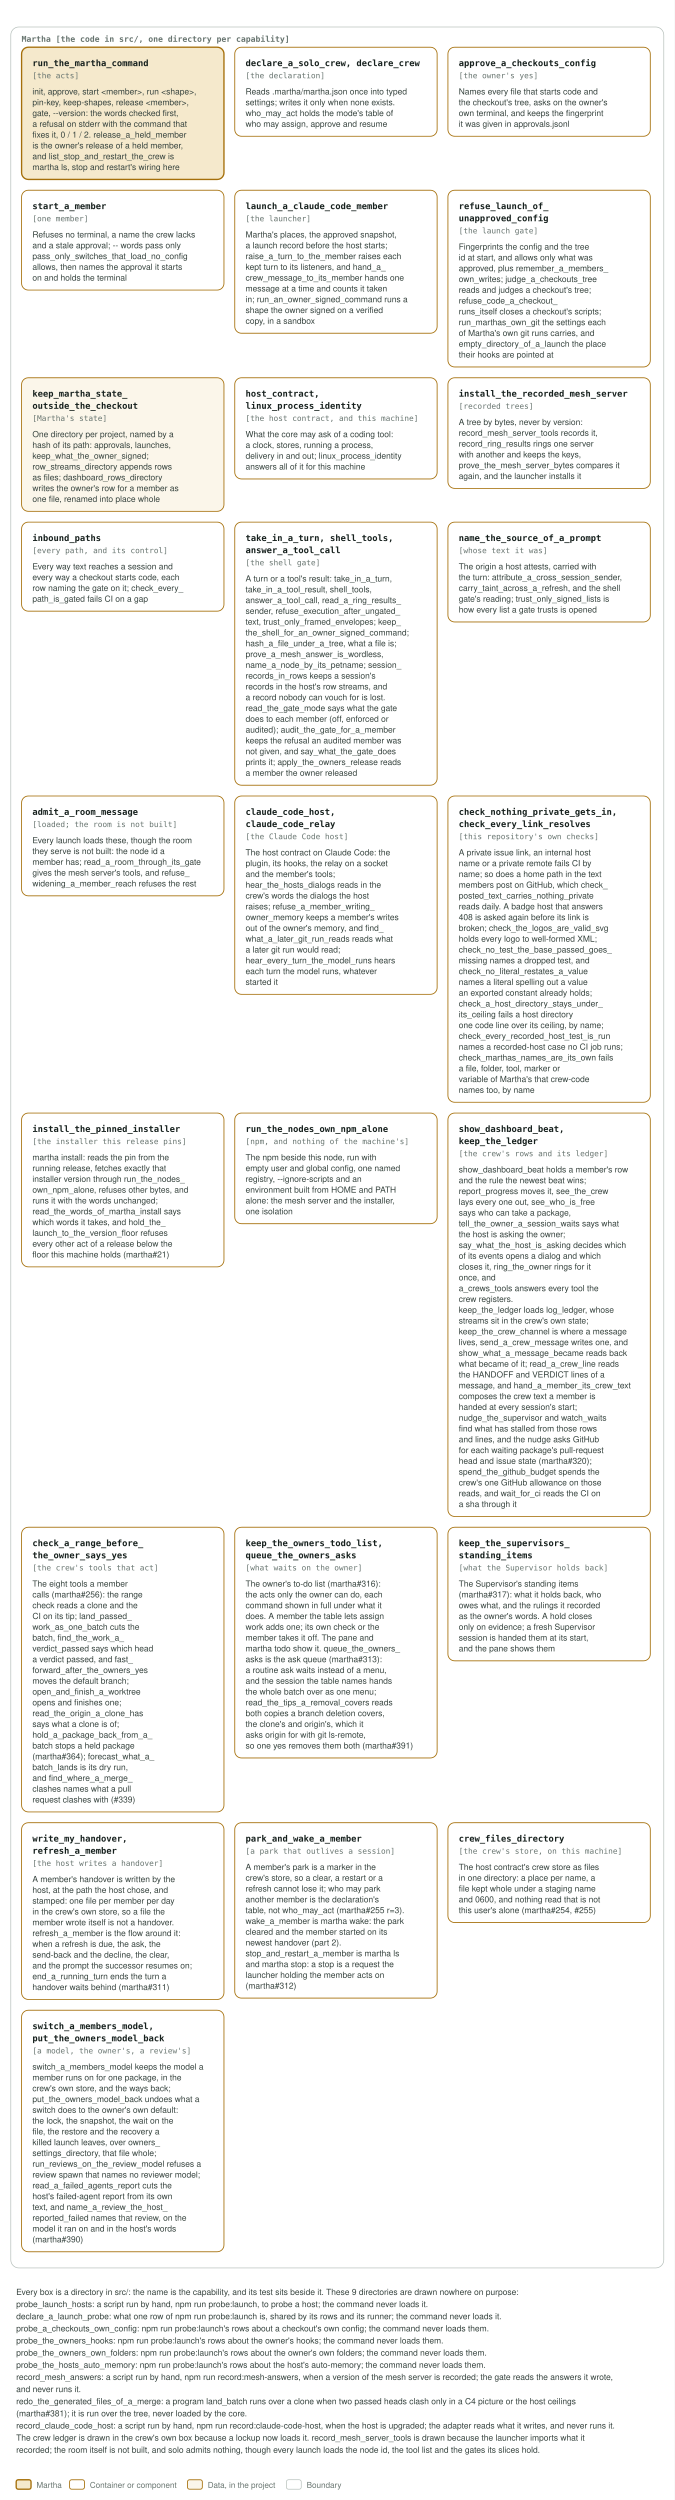
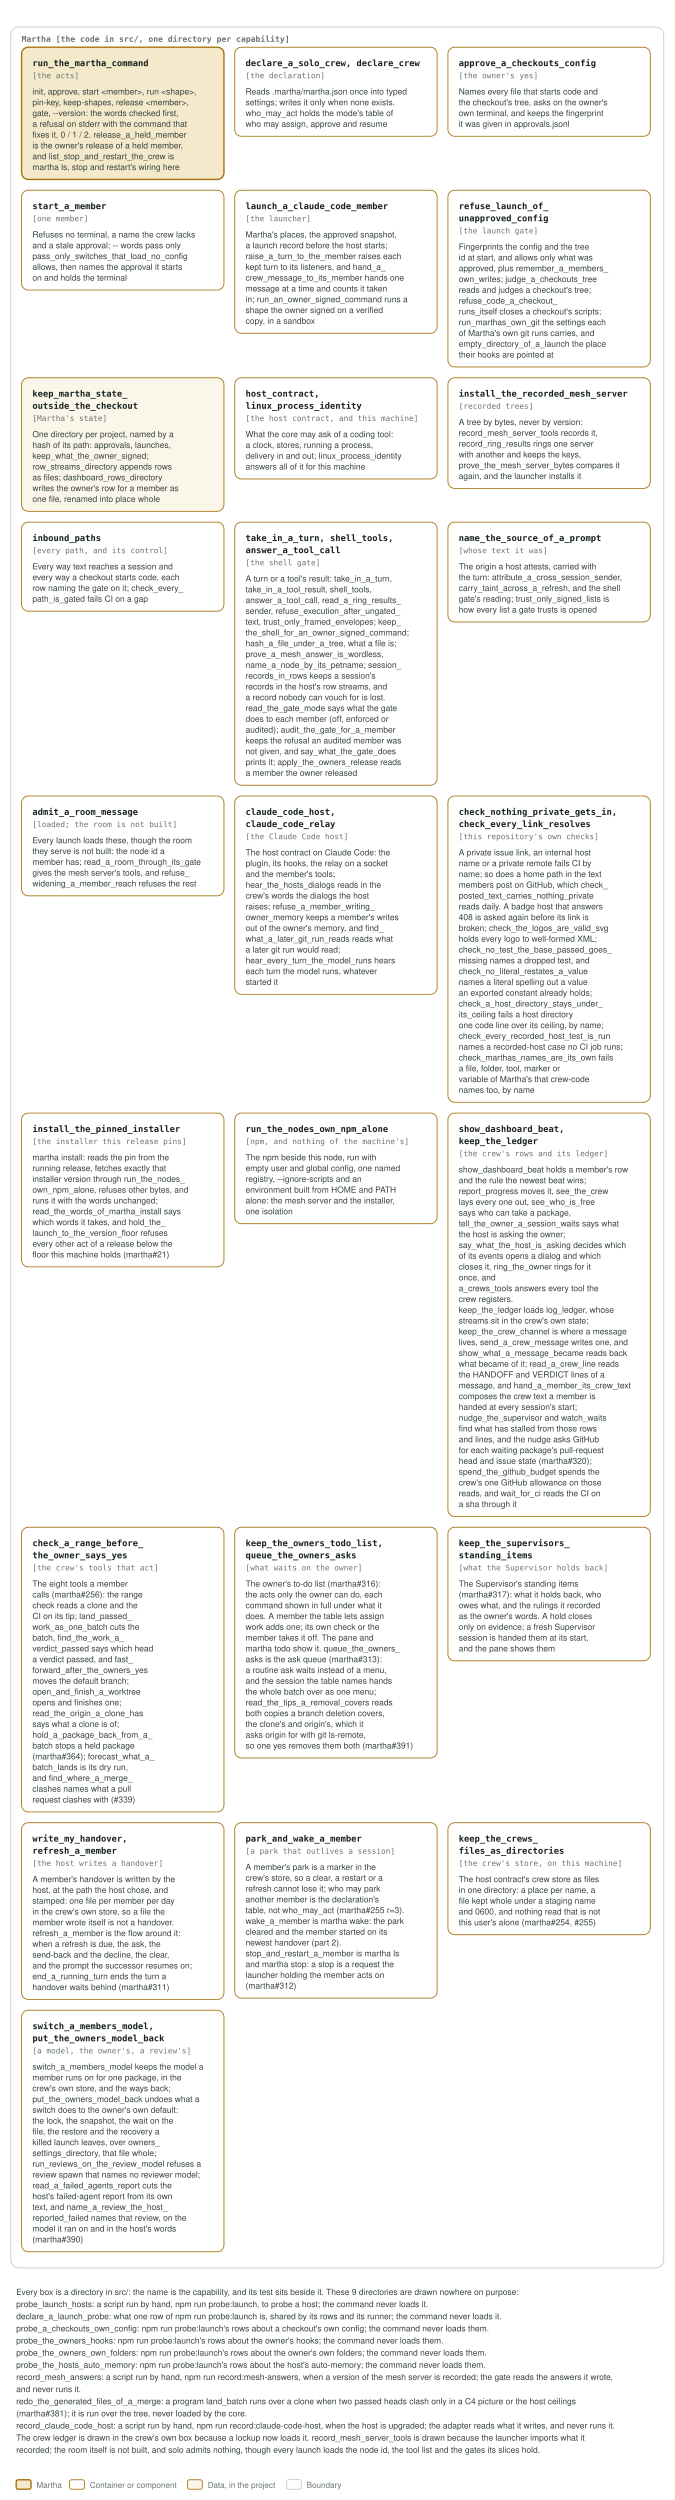
<svg xmlns="http://www.w3.org/2000/svg" viewBox="0 0 1000 3706" role="img" aria-label="Martha components">
  <style>
.t-name { font-family: "Atkinson Hyperlegible", "Segoe UI", system-ui, -apple-system, Helvetica, Arial, sans-serif; font-size: 15px; font-weight: 700; }
.t-desc { font-family: "Atkinson Hyperlegible", "Segoe UI", system-ui, -apple-system, Helvetica, Arial, sans-serif; font-size: 12.5px; }
.t-rel { font-family: "Atkinson Hyperlegible", "Segoe UI", system-ui, -apple-system, Helvetica, Arial, sans-serif; font-size: 11.5px; paint-order: stroke; stroke-width: 4px; stroke-linejoin: round; }
.t-code { font-family: "JetBrains Mono", ui-monospace, Menlo, Consolas, monospace; font-size: 13px; font-weight: 600; }
.t-type { font-family: "JetBrains Mono", ui-monospace, Menlo, Consolas, monospace; font-size: 11.5px; }
.t-bound { font-family: "JetBrains Mono", ui-monospace, Menlo, Consolas, monospace; font-size: 12px; font-weight: 600; }
.t-leg { font-family: "Atkinson Hyperlegible", "Segoe UI", system-ui, -apple-system, Helvetica, Arial, sans-serif; font-size: 12px; }
.edge { fill: none; stroke-width: 1.25; }
.edge-team { fill: none; stroke-width: 1.25; stroke-dasharray: 5 4; }
.bg { fill: #FFFFFF; }
.b-sys { fill: #F5E9CC; stroke: #A56F0A; stroke-width: 2; }
.b-per { fill: #E3EBF2; stroke: #3B5B7A; stroke-width: 1.25; }
.b-mac { fill: #E6E4EE; stroke: #5E5A78; stroke-width: 1.25; stroke-dasharray: 5 4; }
.b-ext { fill: #ECEFED; stroke: #8A9791; stroke-width: 1.25; }
.b-cmp { fill: #FFFFFF; stroke: #A56F0A; stroke-width: 1.25; }
.b-dat { fill: #FBF6EA; stroke: #A56F0A; stroke-width: 1.25; }
.b-team { fill: #FFFFFF; stroke: #5E5A78; stroke-width: 1.25; stroke-dasharray: 5 4; }
.b-later { fill: #F3F4F3; stroke: #8A9791; stroke-width: 1.25; stroke-dasharray: 5 4; }
.bound { fill: none; stroke: #B3BDB8; stroke-width: 1; }
.head { fill: #3B5B7A; }
.t-name, .t-code { fill: #16201D; }
.t-type, .t-bound, .t-leg { fill: #66736E; }
.t-desc { fill: #34413C; }
.t-rel { fill: #66736E; stroke: #FFFFFF; }
.edge, .edge-team { stroke: #8A9791; }
.arrowhead { fill: #8A9791; }
@media (prefers-color-scheme: dark) {
.bg { fill: #171F1C; }
.b-sys { fill: #3A2E13; stroke: #E3AA3C; }
.b-per { fill: #1D2A36; stroke: #8EB4D8; }
.b-mac { fill: #26243A; stroke: #A9A4C8; }
.b-ext { fill: #1C2421; stroke: #7D8B85; }
.b-cmp { fill: #171F1C; stroke: #E3AA3C; }
.b-dat { fill: #2A2414; stroke: #E3AA3C; }
.b-team { fill: #171F1C; stroke: #A9A4C8; }
.b-later { fill: #1C2421; stroke: #7D8B85; }
.bound { stroke: #4A5752; }
.head { fill: #8EB4D8; }
.t-name, .t-code { fill: #E6ECE9; }
.t-type, .t-bound, .t-leg { fill: #93A09A; }
.t-desc { fill: #C3CDC8; }
.t-rel { fill: #93A09A; stroke: #171F1C; }
.edge, .edge-team { stroke: #7D8B85; }
.arrowhead { fill: #7D8B85; }
}
</style>
  <defs>
    <marker id="a" viewBox="0 0 10 10" refX="9" refY="5" markerWidth="7" markerHeight="7" orient="auto-start-reverse">
      <path class="arrowhead" d="M0 0L10 5L0 10z" />
    </marker>
  </defs>
  <rect class="bg" x="0" y="0" width="1000" height="3706" />
  <rect class="b-sys" x="32" y="70" width="300" height="196" rx="10" />
  <text class="t-code" x="48" y="98">run_the_martha_command</text>
  <text class="t-type" x="48" y="116">[the acts]</text>
  <text class="t-desc" x="48" y="140">init, approve, start &lt;member&gt;, run &lt;shape&gt;,</text>
  <text class="t-desc" x="48" y="156">pin-key, keep-shapes, release &lt;member&gt;,</text>
  <text class="t-desc" x="48" y="172">gate, --version: the words checked first,</text>
  <text class="t-desc" x="48" y="188">a refusal on stderr with the command that</text>
  <text class="t-desc" x="48" y="204">fixes it, 0 / 1 / 2. release_a_held_member</text>
  <text class="t-desc" x="48" y="220">is the owner's release of a held member,</text>
  <text class="t-desc" x="48" y="236">and list_stop_and_restart_the_crew is</text>
  <text class="t-desc" x="48" y="252">martha ls, stop and restart's wiring here</text>
  <rect class="b-cmp" x="348" y="70" width="300" height="132" rx="10" />
  <text class="t-code" x="364" y="98">declare_a_solo_crew, declare_crew</text>
  <text class="t-type" x="364" y="116">[the declaration]</text>
  <text class="t-desc" x="364" y="140">Reads .martha/martha.json once into typed</text>
  <text class="t-desc" x="364" y="156">settings; writes it only when none exists.</text>
  <text class="t-desc" x="364" y="172">who_may_act holds the mode's table of</text>
  <text class="t-desc" x="364" y="188">who may assign, approve and resume</text>
  <rect class="b-cmp" x="664" y="70" width="300" height="132" rx="10" />
  <text class="t-code" x="680" y="98">approve_a_checkouts_config</text>
  <text class="t-type" x="680" y="116">[the owner's yes]</text>
  <text class="t-desc" x="680" y="140">Names every file that starts code and</text>
  <text class="t-desc" x="680" y="156">the checkout's tree, asks on the owner's</text>
  <text class="t-desc" x="680" y="172">own terminal, and keeps the fingerprint</text>
  <text class="t-desc" x="680" y="188">it was given in approvals.jsonl</text>
  <rect class="b-cmp" x="32" y="282" width="300" height="148" rx="10" />
  <text class="t-code" x="48" y="310">start_a_member</text>
  <text class="t-type" x="48" y="328">[one member]</text>
  <text class="t-desc" x="48" y="352">Refuses no terminal, a name the crew lacks</text>
  <text class="t-desc" x="48" y="368">and a stale approval; -- words pass only</text>
  <text class="t-desc" x="48" y="384">pass_only_switches_that_load_no_config</text>
  <text class="t-desc" x="48" y="400">allows, then names the approval it starts</text>
  <text class="t-desc" x="48" y="416">on and holds the terminal</text>
  <rect class="b-cmp" x="348" y="282" width="300" height="212" rx="10" />
  <text class="t-code" x="364" y="310">launch_a_claude_code_member</text>
  <text class="t-type" x="364" y="328">[the launcher]</text>
  <text class="t-desc" x="364" y="352">Martha's places, the approved snapshot,</text>
  <text class="t-desc" x="364" y="368">a launch record before the host starts;</text>
  <text class="t-desc" x="364" y="384">raise_a_turn_to_the_member raises each</text>
  <text class="t-desc" x="364" y="400">kept turn to its listeners, and hand_a_</text>
  <text class="t-desc" x="364" y="416">crew_message_to_its_member hands one</text>
  <text class="t-desc" x="364" y="432">message at a time and counts it taken</text>
  <text class="t-desc" x="364" y="448">in; run_an_owner_signed_command runs a</text>
  <text class="t-desc" x="364" y="464">shape the owner signed on a verified</text>
  <text class="t-desc" x="364" y="480">copy, in a sandbox</text>
  <rect class="b-cmp" x="664" y="282" width="300" height="262" rx="10" />
  <text class="t-code" x="680" y="310">refuse_launch_of_</text>
  <text class="t-code" x="680" y="328">unapproved_config</text>
  <text class="t-type" x="680" y="346">[the launch gate]</text>
  <text class="t-desc" x="680" y="370">Fingerprints the config and the tree</text>
  <text class="t-desc" x="680" y="386">id at start, and allows only what was</text>
  <text class="t-desc" x="680" y="402">approved, plus remember_a_members_</text>
  <text class="t-desc" x="680" y="418">own_writes; judge_a_checkouts_tree</text>
  <text class="t-desc" x="680" y="434">reads and judges a checkout's tree;</text>
  <text class="t-desc" x="680" y="450">refuse_code_a_checkout_</text>
  <text class="t-desc" x="680" y="466">runs_itself closes a checkout's scripts;</text>
  <text class="t-desc" x="680" y="482">run_marthas_own_git the settings each</text>
  <text class="t-desc" x="680" y="498">of Martha's own git runs carries, and</text>
  <text class="t-desc" x="680" y="514">empty_directory_of_a_launch the place</text>
  <text class="t-desc" x="680" y="530">their hooks are pointed at</text>
  <rect class="b-dat" x="32" y="560" width="300" height="198" rx="10" />
  <text class="t-code" x="48" y="588">keep_martha_state_</text>
  <text class="t-code" x="48" y="606">outside_the_checkout</text>
  <text class="t-type" x="48" y="624">[Martha's state]</text>
  <text class="t-desc" x="48" y="648">One directory per project, named by a</text>
  <text class="t-desc" x="48" y="664">hash of its path: approvals, launches,</text>
  <text class="t-desc" x="48" y="680">keep_what_the_owner_signed;</text>
  <text class="t-desc" x="48" y="696">row_streams_directory appends rows</text>
  <text class="t-desc" x="48" y="712">as files; dashboard_rows_directory</text>
  <text class="t-desc" x="48" y="728">writes the owner's row for a member as</text>
  <text class="t-desc" x="48" y="744">one file, renamed into place whole</text>
  <rect class="b-cmp" x="348" y="560" width="300" height="150" rx="10" />
  <text class="t-code" x="364" y="588">host_contract,</text>
  <text class="t-code" x="364" y="606">linux_process_identity</text>
  <text class="t-type" x="364" y="624">[the host contract, and this machine]</text>
  <text class="t-desc" x="364" y="648">What the core may ask of a coding tool:</text>
  <text class="t-desc" x="364" y="664">a clock, stores, running a process,</text>
  <text class="t-desc" x="364" y="680">delivery in and out; linux_process_identity</text>
  <text class="t-desc" x="364" y="696">answers all of it for this machine</text>
  <rect class="b-cmp" x="664" y="560" width="300" height="164" rx="10" />
  <text class="t-code" x="680" y="588">install_the_recorded_mesh_server</text>
  <text class="t-type" x="680" y="606">[recorded trees]</text>
  <text class="t-desc" x="680" y="630">A tree by bytes, never by version:</text>
  <text class="t-desc" x="680" y="646">record_mesh_server_tools records it,</text>
  <text class="t-desc" x="680" y="662">record_ring_results rings one server</text>
  <text class="t-desc" x="680" y="678">with another and keeps the keys,</text>
  <text class="t-desc" x="680" y="694">prove_the_mesh_server_bytes compares it</text>
  <text class="t-desc" x="680" y="710">again, and the launcher installs it</text>
  <rect class="b-cmp" x="32" y="774" width="300" height="132" rx="10" />
  <text class="t-code" x="48" y="802">inbound_paths</text>
  <text class="t-type" x="48" y="820">[every path, and its control]</text>
  <text class="t-desc" x="48" y="844">Every way text reaches a session and</text>
  <text class="t-desc" x="48" y="860">every way a checkout starts code, each</text>
  <text class="t-desc" x="48" y="876">row naming the gate on it; check_every_</text>
  <text class="t-desc" x="48" y="892">path_is_gated fails CI on a gap</text>
  <rect class="b-cmp" x="348" y="774" width="300" height="390" rx="10" />
  <text class="t-code" x="364" y="802">take_in_a_turn, shell_tools,</text>
  <text class="t-code" x="364" y="820">answer_a_tool_call</text>
  <text class="t-type" x="364" y="838">[the shell gate]</text>
  <text class="t-desc" x="364" y="862">A turn or a tool's result: take_in_a_turn,</text>
  <text class="t-desc" x="364" y="878">take_in_a_tool_result, shell_tools,</text>
  <text class="t-desc" x="364" y="894">answer_a_tool_call, read_a_ring_results_</text>
  <text class="t-desc" x="364" y="910">sender, refuse_execution_after_ungated_</text>
  <text class="t-desc" x="364" y="926">text, trust_only_framed_envelopes; keep_</text>
  <text class="t-desc" x="364" y="942">the_shell_for_an_owner_signed_command;</text>
  <text class="t-desc" x="364" y="958">hash_a_file_under_a_tree, what a file is;</text>
  <text class="t-desc" x="364" y="974">prove_a_mesh_answer_is_wordless,</text>
  <text class="t-desc" x="364" y="990">name_a_node_by_its_petname; session_</text>
  <text class="t-desc" x="364" y="1006">records_in_rows keeps a session's</text>
  <text class="t-desc" x="364" y="1022">records in the host's row streams, and</text>
  <text class="t-desc" x="364" y="1038">a record nobody can vouch for is lost.</text>
  <text class="t-desc" x="364" y="1054">read_the_gate_mode says what the gate</text>
  <text class="t-desc" x="364" y="1070">does to each member (off, enforced or</text>
  <text class="t-desc" x="364" y="1086">audited); audit_the_gate_for_a_member</text>
  <text class="t-desc" x="364" y="1102">keeps the refusal an audited member was</text>
  <text class="t-desc" x="364" y="1118">not given, and say_what_the_gate_does</text>
  <text class="t-desc" x="364" y="1134">prints it; apply_the_owners_release reads</text>
  <text class="t-desc" x="364" y="1150">a member the owner released</text>
  <rect class="b-cmp" x="664" y="774" width="300" height="148" rx="10" />
  <text class="t-code" x="680" y="802">name_the_source_of_a_prompt</text>
  <text class="t-type" x="680" y="820">[whose text it was]</text>
  <text class="t-desc" x="680" y="844">The origin a host attests, carried with</text>
  <text class="t-desc" x="680" y="860">the turn: attribute_a_cross_session_sender,</text>
  <text class="t-desc" x="680" y="876">carry_taint_across_a_refresh, and the shell</text>
  <text class="t-desc" x="680" y="892">gate's reading; trust_only_signed_lists is</text>
  <text class="t-desc" x="680" y="908">how every list a gate trusts is opened</text>
  <rect class="b-cmp" x="32" y="1180" width="300" height="148" rx="10" />
  <text class="t-code" x="48" y="1208">admit_a_room_message</text>
  <text class="t-type" x="48" y="1226">[loaded; the room is not built]</text>
  <text class="t-desc" x="48" y="1250">Every launch loads these, though the room</text>
  <text class="t-desc" x="48" y="1266">they serve is not built: the node id a</text>
  <text class="t-desc" x="48" y="1282">member has; read_a_room_through_its_gate</text>
  <text class="t-desc" x="48" y="1298">gives the mesh server's tools, and refuse_</text>
  <text class="t-desc" x="48" y="1314">widening_a_member_reach refuses the rest</text>
  <rect class="b-cmp" x="348" y="1180" width="300" height="294" rx="10" />
  <text class="t-code" x="364" y="1208">claude_code_host,</text>
  <text class="t-code" x="364" y="1226">claude_code_relay</text>
  <text class="t-type" x="364" y="1244">[the Claude Code host]</text>
  <text class="t-desc" x="364" y="1268">The host contract on Claude Code: the</text>
  <text class="t-desc" x="364" y="1284">plugin, its hooks, the relay on a socket</text>
  <text class="t-desc" x="364" y="1300">and the member's tools;</text>
  <text class="t-desc" x="364" y="1316">hear_the_hosts_dialogs reads in the</text>
  <text class="t-desc" x="364" y="1332">crew's words the dialogs the host</text>
  <text class="t-desc" x="364" y="1348">raises; refuse_a_member_writing_</text>
  <text class="t-desc" x="364" y="1364">owner_memory keeps a member's writes</text>
  <text class="t-desc" x="364" y="1380">out of the owner's memory, and find_</text>
  <text class="t-desc" x="364" y="1396">what_a_later_git_run_reads reads what</text>
  <text class="t-desc" x="364" y="1412">a later git run would read;</text>
  <text class="t-desc" x="364" y="1428">hear_every_turn_the_model_runs hears</text>
  <text class="t-desc" x="364" y="1444">each turn the model runs, whatever</text>
  <text class="t-desc" x="364" y="1460">started it</text>
  <rect class="b-cmp" x="664" y="1180" width="300" height="454" rx="10" />
  <text class="t-code" x="680" y="1208">check_nothing_private_gets_in,</text>
  <text class="t-code" x="680" y="1226">check_every_link_resolves</text>
  <text class="t-type" x="680" y="1244">[this repository's own checks]</text>
  <text class="t-desc" x="680" y="1268">A private issue link, an internal host</text>
  <text class="t-desc" x="680" y="1284">name or a private remote fails CI by</text>
  <text class="t-desc" x="680" y="1300">name; so does a home path in the text</text>
  <text class="t-desc" x="680" y="1316">members post on GitHub, which check_</text>
  <text class="t-desc" x="680" y="1332">posted_text_carries_nothing_private</text>
  <text class="t-desc" x="680" y="1348">reads daily. A badge host that answers</text>
  <text class="t-desc" x="680" y="1364">408 is asked again before its link is</text>
  <text class="t-desc" x="680" y="1380">broken; check_the_logos_are_valid_svg</text>
  <text class="t-desc" x="680" y="1396">holds every logo to well-formed XML;</text>
  <text class="t-desc" x="680" y="1412">check_no_test_the_base_passed_goes_</text>
  <text class="t-desc" x="680" y="1428">missing names a dropped test, and</text>
  <text class="t-desc" x="680" y="1444">check_no_literal_restates_a_value</text>
  <text class="t-desc" x="680" y="1460">names a literal spelling out a value</text>
  <text class="t-desc" x="680" y="1476">an exported constant already holds;</text>
  <text class="t-desc" x="680" y="1492">check_a_host_directory_stays_under_</text>
  <text class="t-desc" x="680" y="1508">its_ceiling fails a host directory</text>
  <text class="t-desc" x="680" y="1524">one code line over its ceiling, by name;</text>
  <text class="t-desc" x="680" y="1540">check_every_recorded_host_test_is_run</text>
  <text class="t-desc" x="680" y="1556">names a recorded-host case no CI job runs;</text>
  <text class="t-desc" x="680" y="1572">check_marthas_names_are_its_own fails</text>
  <text class="t-desc" x="680" y="1588">a file, folder, tool, marker or</text>
  <text class="t-desc" x="680" y="1604">variable of Martha's that crew-code</text>
  <text class="t-desc" x="680" y="1620">names too, by name</text>
  <rect class="b-cmp" x="32" y="1650" width="300" height="228" rx="10" />
  <text class="t-code" x="48" y="1678">install_the_pinned_installer</text>
  <text class="t-type" x="48" y="1696">[the installer this release pins]</text>
  <text class="t-desc" x="48" y="1720">martha install: reads the pin from the</text>
  <text class="t-desc" x="48" y="1736">running release, fetches exactly that</text>
  <text class="t-desc" x="48" y="1752">installer version through run_the_nodes_</text>
  <text class="t-desc" x="48" y="1768">own_npm_alone, refuses other bytes, and</text>
  <text class="t-desc" x="48" y="1784">runs it with the words unchanged;</text>
  <text class="t-desc" x="48" y="1800">read_the_words_of_martha_install says</text>
  <text class="t-desc" x="48" y="1816">which words it takes, and hold_the_</text>
  <text class="t-desc" x="48" y="1832">launch_to_the_version_floor refuses</text>
  <text class="t-desc" x="48" y="1848">every other act of a release below the</text>
  <text class="t-desc" x="48" y="1864">floor this machine holds (martha#21)</text>
  <rect class="b-cmp" x="348" y="1650" width="300" height="164" rx="10" />
  <text class="t-code" x="364" y="1678">run_the_nodes_own_npm_alone</text>
  <text class="t-type" x="364" y="1696">[npm, and nothing of the machine's]</text>
  <text class="t-desc" x="364" y="1720">The npm beside this node, run with</text>
  <text class="t-desc" x="364" y="1736">empty user and global config, one named</text>
  <text class="t-desc" x="364" y="1752">registry, --ignore-scripts and an</text>
  <text class="t-desc" x="364" y="1768">environment built from HOME and PATH</text>
  <text class="t-desc" x="364" y="1784">alone: the mesh server and the installer,</text>
  <text class="t-desc" x="364" y="1800">one isolation</text>
  <rect class="b-cmp" x="664" y="1650" width="300" height="598" rx="10" />
  <text class="t-code" x="680" y="1678">show_dashboard_beat,</text>
  <text class="t-code" x="680" y="1696">keep_the_ledger</text>
  <text class="t-type" x="680" y="1714">[the crew's rows and its ledger]</text>
  <text class="t-desc" x="680" y="1738">show_dashboard_beat holds a member's row</text>
  <text class="t-desc" x="680" y="1754">and the rule the newest beat wins;</text>
  <text class="t-desc" x="680" y="1770">report_progress moves it, see_the_crew</text>
  <text class="t-desc" x="680" y="1786">lays every one out, see_who_is_free</text>
  <text class="t-desc" x="680" y="1802">says who can take a package,</text>
  <text class="t-desc" x="680" y="1818">tell_the_owner_a_session_waits says what</text>
  <text class="t-desc" x="680" y="1834">the host is asking the owner;</text>
  <text class="t-desc" x="680" y="1850">say_what_the_host_is_asking decides which</text>
  <text class="t-desc" x="680" y="1866">of its events opens a dialog and which</text>
  <text class="t-desc" x="680" y="1882">closes it, ring_the_owner rings for it</text>
  <text class="t-desc" x="680" y="1898">once, and</text>
  <text class="t-desc" x="680" y="1914">a_crews_tools answers every tool the</text>
  <text class="t-desc" x="680" y="1930">crew registers.</text>
  <text class="t-desc" x="680" y="1946">keep_the_ledger loads log_ledger, whose</text>
  <text class="t-desc" x="680" y="1962">streams sit in the crew's own state;</text>
  <text class="t-desc" x="680" y="1978">keep_the_crew_channel is where a message</text>
  <text class="t-desc" x="680" y="1994">lives, send_a_crew_message writes one, and</text>
  <text class="t-desc" x="680" y="2010">show_what_a_message_became reads back</text>
  <text class="t-desc" x="680" y="2026">what became of it; read_a_crew_line reads</text>
  <text class="t-desc" x="680" y="2042">the HANDOFF and VERDICT lines of a</text>
  <text class="t-desc" x="680" y="2058">message, and hand_a_member_its_crew_text</text>
  <text class="t-desc" x="680" y="2074">composes the crew text a member is</text>
  <text class="t-desc" x="680" y="2090">handed at every session's start;</text>
  <text class="t-desc" x="680" y="2106">nudge_the_supervisor and watch_waits</text>
  <text class="t-desc" x="680" y="2122">find what has stalled from those rows</text>
  <text class="t-desc" x="680" y="2138">and lines, and the nudge asks GitHub</text>
  <text class="t-desc" x="680" y="2154">for each waiting package's pull-request</text>
  <text class="t-desc" x="680" y="2170">head and issue state (martha#320);</text>
  <text class="t-desc" x="680" y="2186">spend_the_github_budget spends the</text>
  <text class="t-desc" x="680" y="2202">crew's one GitHub allowance on those</text>
  <text class="t-desc" x="680" y="2218">reads, and wait_for_ci reads the CI on</text>
  <text class="t-desc" x="680" y="2234">a sha through it</text>
  <rect class="b-cmp" x="32" y="2264" width="300" height="422" rx="10" />
  <text class="t-code" x="48" y="2292">check_a_range_before_</text>
  <text class="t-code" x="48" y="2310">the_owner_says_yes</text>
  <text class="t-type" x="48" y="2328">[the crew's tools that act]</text>
  <text class="t-desc" x="48" y="2352">The eight tools a member</text>
  <text class="t-desc" x="48" y="2368">calls (martha#256): the range</text>
  <text class="t-desc" x="48" y="2384">check reads a clone and the</text>
  <text class="t-desc" x="48" y="2400">CI on its tip; land_passed_</text>
  <text class="t-desc" x="48" y="2416">work_as_one_batch cuts the</text>
  <text class="t-desc" x="48" y="2432">batch, find_the_work_a_</text>
  <text class="t-desc" x="48" y="2448">verdict_passed says which head</text>
  <text class="t-desc" x="48" y="2464">a verdict passed, and fast_</text>
  <text class="t-desc" x="48" y="2480">forward_after_the_owners_yes</text>
  <text class="t-desc" x="48" y="2496">moves the default branch;</text>
  <text class="t-desc" x="48" y="2512">open_and_finish_a_worktree</text>
  <text class="t-desc" x="48" y="2528">opens and finishes one;</text>
  <text class="t-desc" x="48" y="2544">read_the_origin_a_clone_has</text>
  <text class="t-desc" x="48" y="2560">says what a clone is of;</text>
  <text class="t-desc" x="48" y="2576">hold_a_package_back_from_a_</text>
  <text class="t-desc" x="48" y="2592">batch stops a held package</text>
  <text class="t-desc" x="48" y="2608">(martha#364); forecast_what_a_</text>
  <text class="t-desc" x="48" y="2624">batch_lands is its dry run,</text>
  <text class="t-desc" x="48" y="2640">and find_where_a_merge_</text>
  <text class="t-desc" x="48" y="2656">clashes names what a pull</text>
  <text class="t-desc" x="48" y="2672">request clashes with (#339)</text>
  <rect class="b-cmp" x="348" y="2264" width="300" height="342" rx="10" />
  <text class="t-code" x="364" y="2292">keep_the_owners_todo_list,</text>
  <text class="t-code" x="364" y="2310">queue_the_owners_asks</text>
  <text class="t-type" x="364" y="2328">[what waits on the owner]</text>
  <text class="t-desc" x="364" y="2352">The owner's to-do list (martha#316):</text>
  <text class="t-desc" x="364" y="2368">the acts only the owner can do, each</text>
  <text class="t-desc" x="364" y="2384">command shown in full under what it</text>
  <text class="t-desc" x="364" y="2400">does. A member the table lets assign</text>
  <text class="t-desc" x="364" y="2416">work adds one; its own check or the</text>
  <text class="t-desc" x="364" y="2432">member takes it off. The pane and</text>
  <text class="t-desc" x="364" y="2448">martha todo show it. queue_the_owners_</text>
  <text class="t-desc" x="364" y="2464">asks is the ask queue (martha#313):</text>
  <text class="t-desc" x="364" y="2480">a routine ask waits instead of a menu,</text>
  <text class="t-desc" x="364" y="2496">and the session the table names hands</text>
  <text class="t-desc" x="364" y="2512">the whole batch over as one menu;</text>
  <text class="t-desc" x="364" y="2528">read_the_tips_a_removal_covers reads</text>
  <text class="t-desc" x="364" y="2544">both copies a branch deletion covers,</text>
  <text class="t-desc" x="364" y="2560">the clone's and origin's, which it</text>
  <text class="t-desc" x="364" y="2576">asks origin for with git ls-remote,</text>
  <text class="t-desc" x="364" y="2592">so one yes removes them both (martha#391)</text>
  <rect class="b-cmp" x="664" y="2264" width="300" height="198" rx="10" />
  <text class="t-code" x="680" y="2292">keep_the_supervisors_</text>
  <text class="t-code" x="680" y="2310">standing_items</text>
  <text class="t-type" x="680" y="2328">[what the Supervisor holds back]</text>
  <text class="t-desc" x="680" y="2352">The Supervisor's standing items</text>
  <text class="t-desc" x="680" y="2368">(martha#317): what it holds back, who</text>
  <text class="t-desc" x="680" y="2384">owes what, and the rulings it recorded</text>
  <text class="t-desc" x="680" y="2400">as the owner's words. A hold closes</text>
  <text class="t-desc" x="680" y="2416">only on evidence; a fresh Supervisor</text>
  <text class="t-desc" x="680" y="2432">session is handed them at its start,</text>
  <text class="t-desc" x="680" y="2448">and the pane shows them</text>
  <rect class="b-cmp" x="32" y="2702" width="300" height="262" rx="10" />
  <text class="t-code" x="48" y="2730">write_my_handover,</text>
  <text class="t-code" x="48" y="2748">refresh_a_member</text>
  <text class="t-type" x="48" y="2766">[the host writes a handover]</text>
  <text class="t-desc" x="48" y="2790">A member's handover is written by the</text>
  <text class="t-desc" x="48" y="2806">host, at the path the host chose, and</text>
  <text class="t-desc" x="48" y="2822">stamped: one file per member per day</text>
  <text class="t-desc" x="48" y="2838">in the crew's own store, so a file the</text>
  <text class="t-desc" x="48" y="2854">member wrote itself is not a handover.</text>
  <text class="t-desc" x="48" y="2870">refresh_a_member is the flow around it:</text>
  <text class="t-desc" x="48" y="2886">when a refresh is due, the ask, the</text>
  <text class="t-desc" x="48" y="2902">send-back and the decline, the clear,</text>
  <text class="t-desc" x="48" y="2918">and the prompt the successor resumes on;</text>
  <text class="t-desc" x="48" y="2934">end_a_running_turn ends the turn a</text>
  <text class="t-desc" x="48" y="2950">handover waits behind (martha#311)</text>
  <rect class="b-cmp" x="348" y="2702" width="300" height="260" rx="10" />
  <text class="t-code" x="364" y="2730">park_and_wake_a_member</text>
  <text class="t-type" x="364" y="2748">[a park that outlives a session]</text>
  <text class="t-desc" x="364" y="2772">A member's park is a marker in the</text>
  <text class="t-desc" x="364" y="2788">crew's store, so a clear, a restart or a</text>
  <text class="t-desc" x="364" y="2804">refresh cannot lose it; who may park</text>
  <text class="t-desc" x="364" y="2820">another member is the declaration's</text>
  <text class="t-desc" x="364" y="2836">table, not who_may_act (martha#255 r=3).</text>
  <text class="t-desc" x="364" y="2852">wake_a_member is martha wake: the park</text>
  <text class="t-desc" x="364" y="2868">cleared and the member started on its</text>
  <text class="t-desc" x="364" y="2884">newest handover (part 2).</text>
  <text class="t-desc" x="364" y="2900">stop_and_restart_a_member is martha ls</text>
  <text class="t-desc" x="364" y="2916">and martha stop: a stop is a request the</text>
  <text class="t-desc" x="364" y="2932">launcher holding the member acts on</text>
  <text class="t-desc" x="364" y="2948">(martha#312)</text>
-   <rect class="b-cmp" x="664" y="2702" width="300" height="148" rx="10" />
-   <text class="t-code" x="680" y="2730">crew_files_directory</text>
-   <text class="t-type" x="680" y="2748">[the crew's store, on this machine]</text>
-   <text class="t-desc" x="680" y="2772">The host contract's crew store as files</text>
-   <text class="t-desc" x="680" y="2788">in one directory: a place per name, a</text>
-   <text class="t-desc" x="680" y="2804">file kept whole under a staging name</text>
-   <text class="t-desc" x="680" y="2820">and 0600, and nothing read that is not</text>
-   <text class="t-desc" x="680" y="2836">this user's alone (martha#254, #255)</text>
+   <rect class="b-cmp" x="664" y="2702" width="300" height="166" rx="10" />
+   <text class="t-code" x="680" y="2730">keep_the_crews_</text>
+   <text class="t-code" x="680" y="2748">files_as_directories</text>
+   <text class="t-type" x="680" y="2766">[the crew's store, on this machine]</text>
+   <text class="t-desc" x="680" y="2790">The host contract's crew store as files</text>
+   <text class="t-desc" x="680" y="2806">in one directory: a place per name, a</text>
+   <text class="t-desc" x="680" y="2822">file kept whole under a staging name</text>
+   <text class="t-desc" x="680" y="2838">and 0600, and nothing read that is not</text>
+   <text class="t-desc" x="680" y="2854">this user's alone (martha#254, #255)</text>
  <rect class="b-cmp" x="32" y="2980" width="300" height="358" rx="10" />
  <text class="t-code" x="48" y="3008">switch_a_members_model,</text>
  <text class="t-code" x="48" y="3026">put_the_owners_model_back</text>
  <text class="t-type" x="48" y="3044">[a model, the owner's, a review's]</text>
  <text class="t-desc" x="48" y="3068">switch_a_members_model keeps the model a</text>
  <text class="t-desc" x="48" y="3084">member runs on for one package, in the</text>
  <text class="t-desc" x="48" y="3100">crew's own store, and the ways back;</text>
  <text class="t-desc" x="48" y="3116">put_the_owners_model_back undoes what a</text>
  <text class="t-desc" x="48" y="3132">switch does to the owner's own default:</text>
  <text class="t-desc" x="48" y="3148">the lock, the snapshot, the wait on the</text>
  <text class="t-desc" x="48" y="3164">file, the restore and the recovery a</text>
  <text class="t-desc" x="48" y="3180">killed launch leaves, over owners_</text>
  <text class="t-desc" x="48" y="3196">settings_directory, that file whole;</text>
  <text class="t-desc" x="48" y="3212">run_reviews_on_the_review_model refuses a</text>
  <text class="t-desc" x="48" y="3228">review spawn that names no reviewer model;</text>
  <text class="t-desc" x="48" y="3244">read_a_failed_agents_report cuts the</text>
  <text class="t-desc" x="48" y="3260">host's failed-agent report from its own</text>
  <text class="t-desc" x="48" y="3276">text, and name_a_review_the_host_</text>
  <text class="t-desc" x="48" y="3292">reported_failed names that review, on the</text>
  <text class="t-desc" x="48" y="3308">model it ran on and in the host's words</text>
  <text class="t-desc" x="48" y="3324">(martha#390)</text>
  <rect class="bound" x="16" y="40" width="968" height="3322" rx="12" />
  <text class="t-bound" x="32" y="62">Martha [the code in src/, one directory per capability]</text>
  <text class="t-desc" x="24" y="3402">Every box is a directory in src/: the name is the capability, and its test sits beside it. These 9 directories are drawn nowhere on purpose:</text>
  <text class="t-desc" x="24" y="3420">probe_launch_hosts: a script run by hand, npm run probe:launch, to probe a host; the command never loads it.</text>
  <text class="t-desc" x="24" y="3438">declare_a_launch_probe: what one row of npm run probe:launch is, shared by its rows and its runner; the command never loads it.</text>
  <text class="t-desc" x="24" y="3456">probe_a_checkouts_own_config: npm run probe:launch's rows about a checkout's own config; the command never loads them.</text>
  <text class="t-desc" x="24" y="3474">probe_the_owners_hooks: npm run probe:launch's rows about the owner's hooks; the command never loads them.</text>
  <text class="t-desc" x="24" y="3492">probe_the_owners_own_folders: npm run probe:launch's rows about the owner's own folders; the command never loads them.</text>
  <text class="t-desc" x="24" y="3510">probe_the_hosts_auto_memory: npm run probe:launch's rows about the host's auto-memory; the command never loads them.</text>
  <text class="t-desc" x="24" y="3528">record_mesh_answers: a script run by hand, npm run record:mesh-answers, when a version of the mesh server is recorded; the gate reads the answers it wrote,</text>
  <text class="t-desc" x="24" y="3546">and never runs it.</text>
  <text class="t-desc" x="24" y="3564">redo_the_generated_files_of_a_merge: a program land_batch runs over a clone when two passed heads clash only in a C4 picture or the host ceilings</text>
  <text class="t-desc" x="24" y="3582">(martha#381); it is run over the tree, never loaded by the core.</text>
  <text class="t-desc" x="24" y="3600">record_claude_code_host: a script run by hand, npm run record:claude-code-host, when the host is upgraded; the adapter reads what it writes, and never runs it.</text>
  <text class="t-desc" x="24" y="3618">The crew ledger is drawn in the crew's own box because a lockup now loads it. record_mesh_server_tools is drawn because the launcher imports what it</text>
  <text class="t-desc" x="24" y="3636">recorded; the room itself is not built, and solo admits nothing, though every launch loads the node id, the tool list and the gates its slices hold.</text>
  <rect class="b-sys" x="24" y="3676" width="22" height="14" rx="3" />
  <text class="t-leg" x="54" y="3688">Martha</text>
  <rect class="b-cmp" x="103.168" y="3676" width="22" height="14" rx="3" />
  <text class="t-leg" x="133.168" y="3688">Container or component</text>
  <rect class="b-dat" x="277.94" y="3676" width="22" height="14" rx="3" />
  <text class="t-leg" x="307.94" y="3688">Data, in the project</text>
  <rect class="bound" x="424.572" y="3676" width="22" height="14" rx="3" />
  <text class="t-leg" x="454.572" y="3688">Boundary</text>
</svg>
